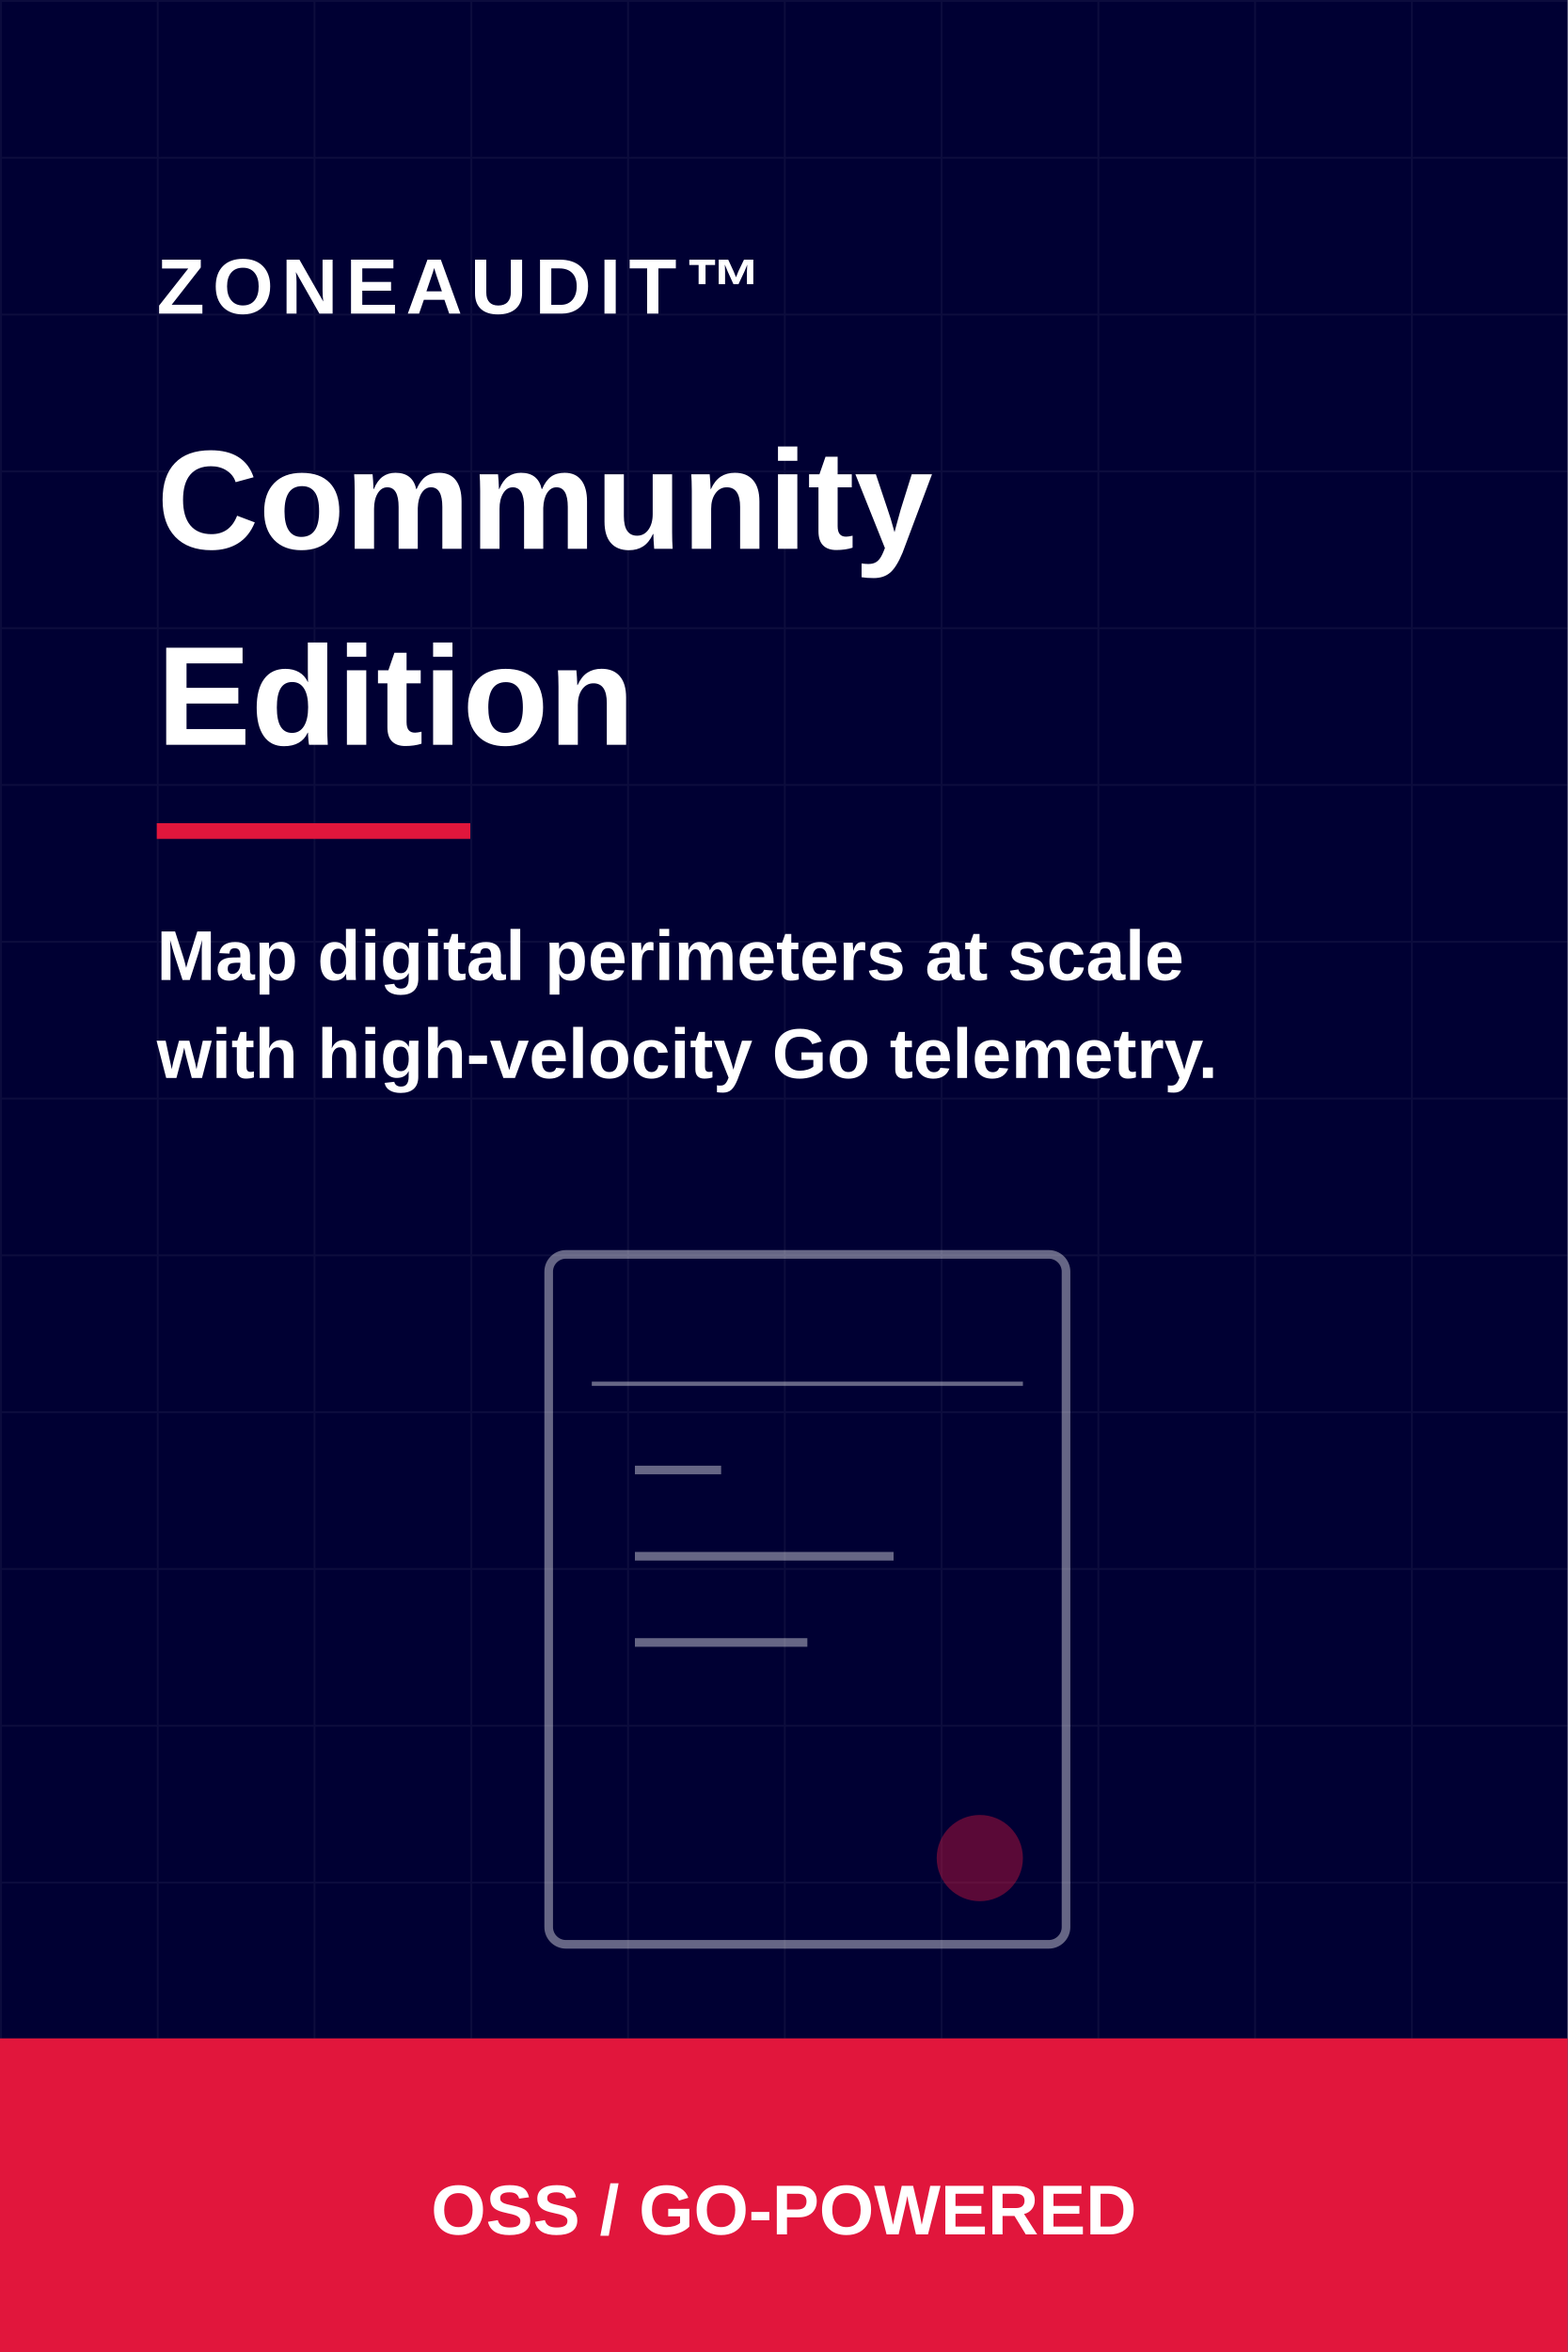
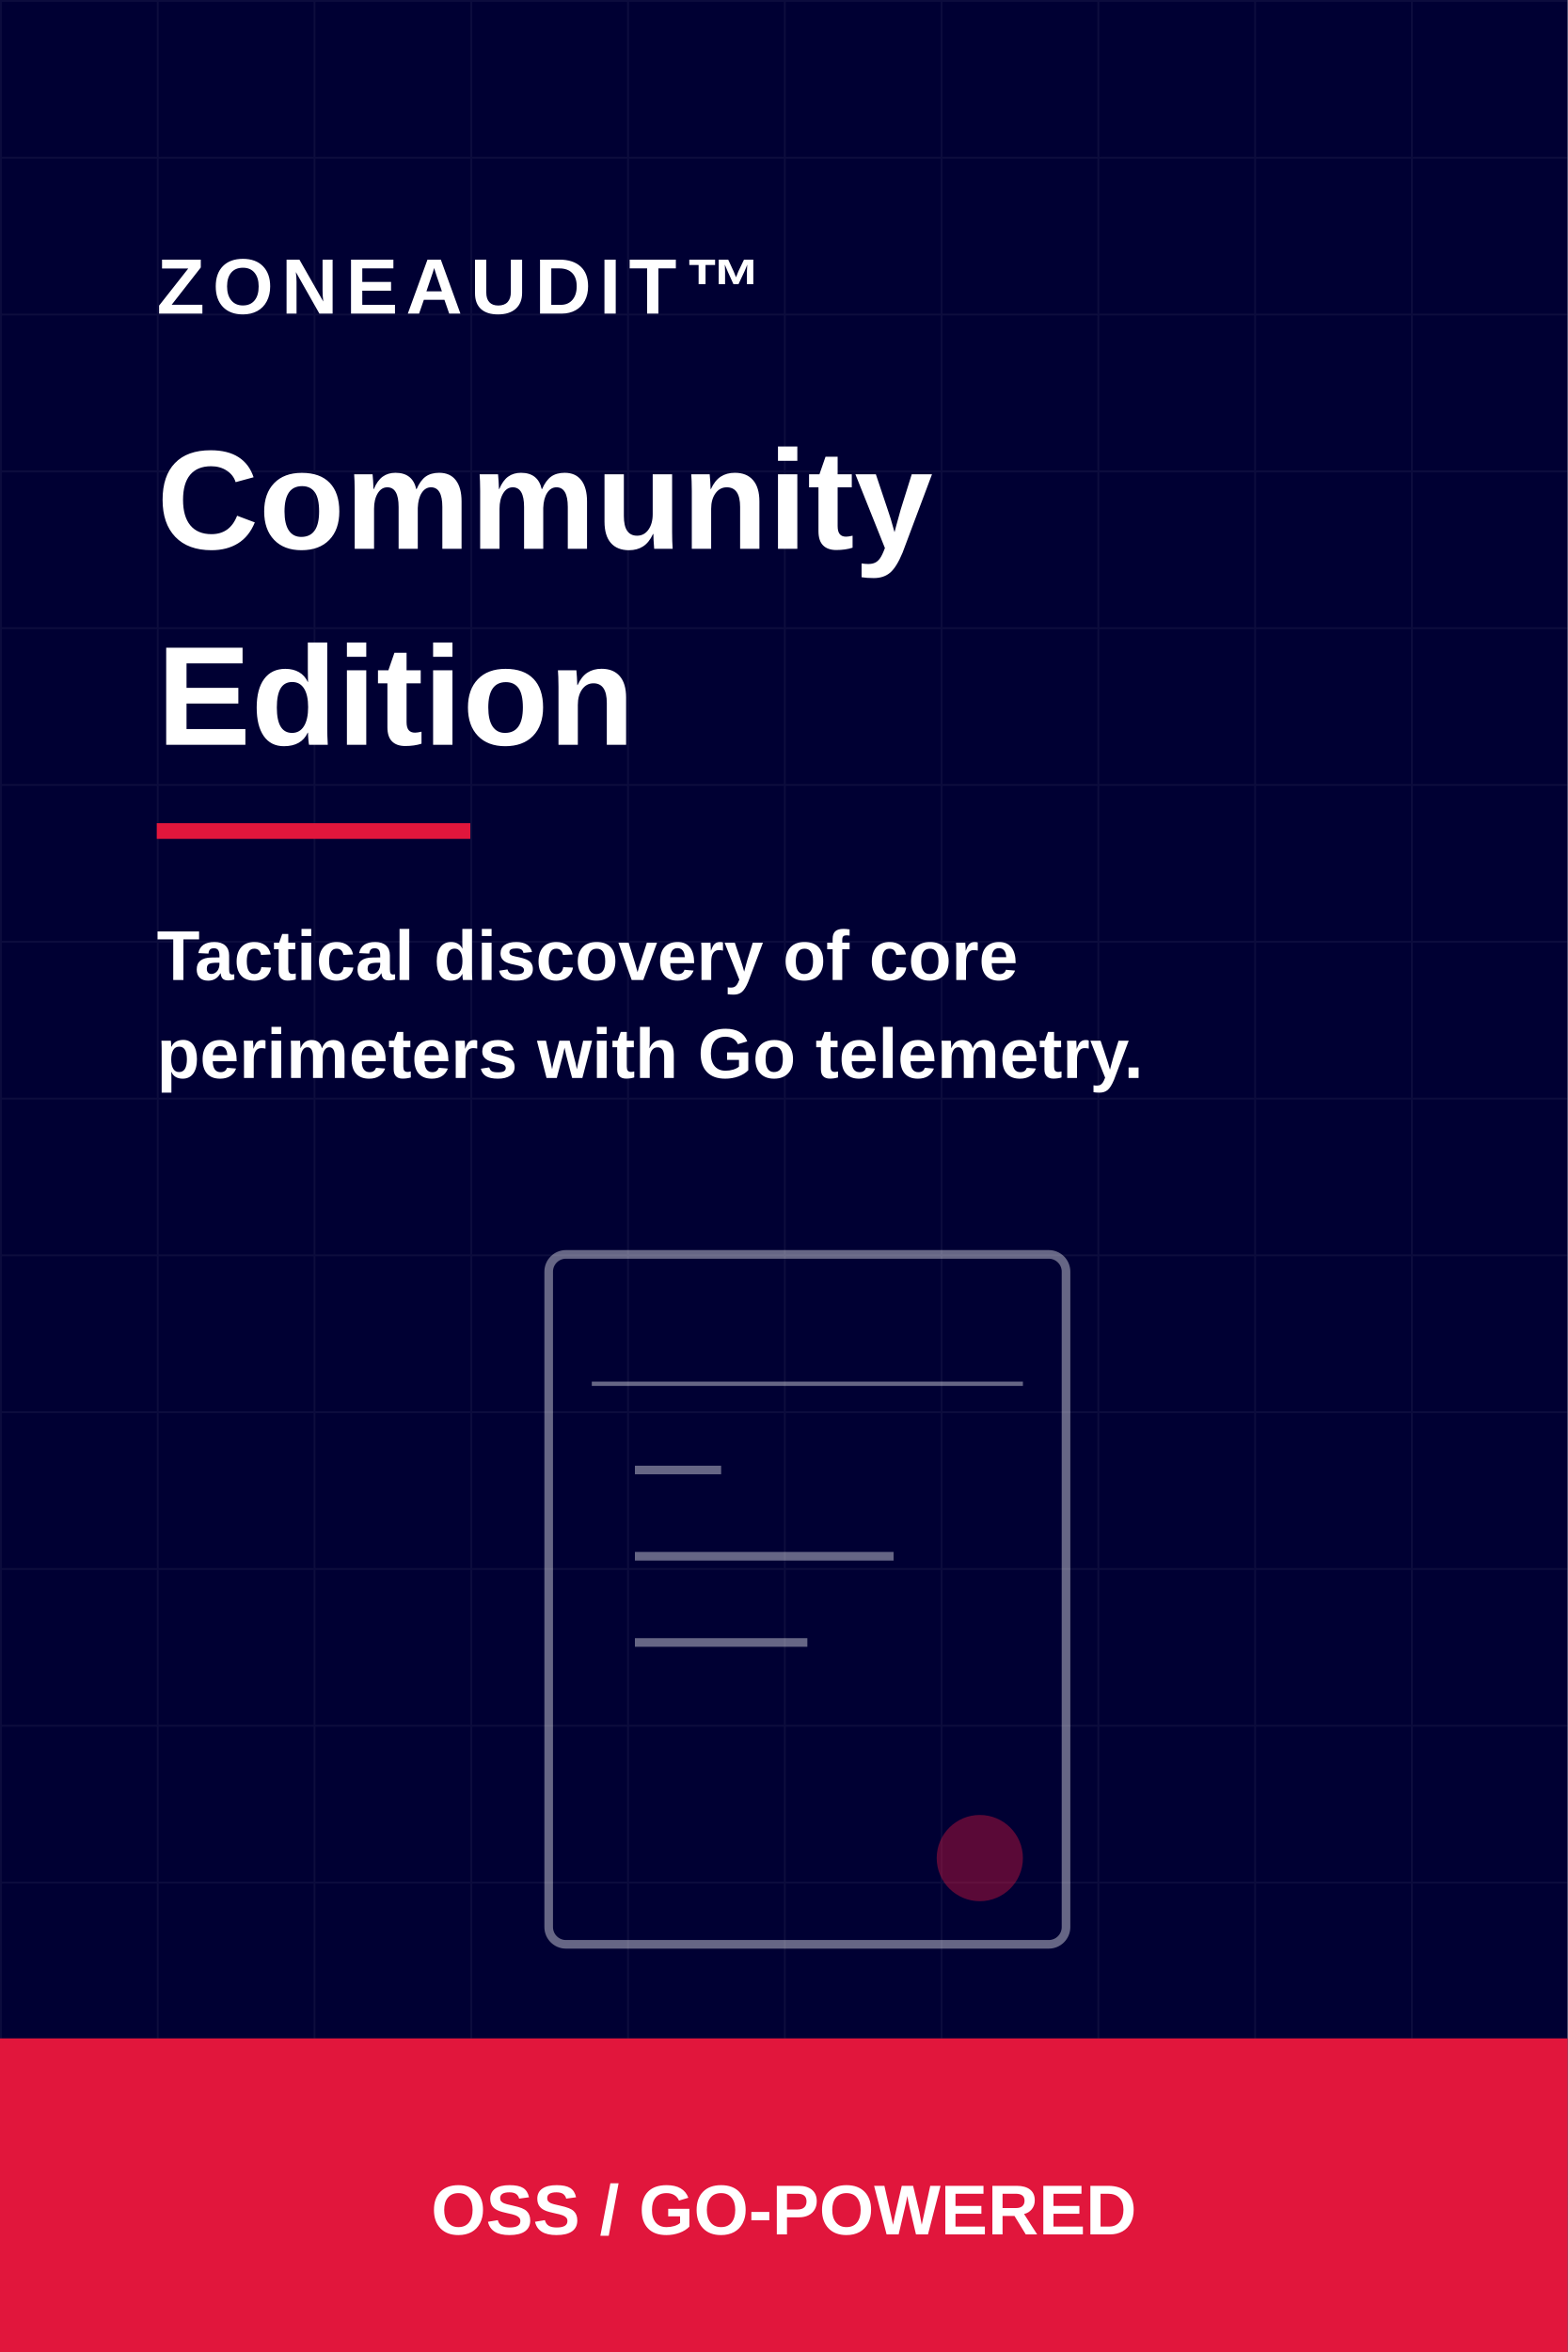
<svg xmlns="http://www.w3.org/2000/svg" width="400" height="600" viewBox="0 0 400 600">
  <rect width="400" height="600" fill="#000033" />
  <defs>
    <pattern id="grid-port" width="40" height="40" patternUnits="userSpaceOnUse">
      <path d="M 40 0 L 0 0 0 40" fill="none" stroke="white" stroke-opacity="0.05" stroke-width="1" />
    </pattern>
  </defs>
  <rect width="400" height="600" fill="url(#grid-port)" />
  <rect x="0" y="520" width="400" height="80" fill="#e1163c" />
  <text x="40" y="80" font-family="Montserrat, Arial, sans-serif" font-size="20" font-weight="bold" fill="white" letter-spacing="2">ZONEAUDIT™</text>
  <text x="40" y="140" font-family="Montserrat, Arial, sans-serif" font-size="36" font-weight="900" fill="white">Community</text>
  <text x="40" y="190" font-family="Montserrat, Arial, sans-serif" font-size="36" font-weight="900" fill="white">Edition</text>
  <rect x="40" y="210" width="80" height="4" fill="#e1163c" />
-   <text x="40" y="250" font-family="Montserrat, Arial, sans-serif" font-size="18" font-weight="700" fill="white">Map digital perimeters at scale</text>
-   <text x="40" y="275" font-family="Montserrat, Arial, sans-serif" font-size="18" font-weight="700" fill="white">with high-velocity Go telemetry.</text>
+   <text x="40" y="250" font-family="Montserrat, Arial, sans-serif" font-size="18" font-weight="700" fill="white">Tactical discovery of core</text>
+   <text x="40" y="275" font-family="Montserrat, Arial, sans-serif" font-size="18" font-weight="700" fill="white">perimeters with Go telemetry.</text>
  <g opacity="0.4" transform="translate(140, 320) scale(1.1)">
    <rect x="0" y="0" width="120" height="160" rx="4" fill="none" stroke="white" stroke-width="2" />
    <line x1="10" y1="30" x2="110" y2="30" stroke="white" stroke-width="1" />
    <path d="M 20 50 L 40 50 M 20 70 L 80 70 M 20 90 L 60 90" stroke="white" stroke-width="2" />
    <circle cx="100" cy="140" r="10" fill="#e1163c" />
  </g>
  <text x="200" y="570" font-family="Montserrat, Arial, sans-serif" font-size="18" font-weight="bold" fill="white" text-anchor="middle">OSS / GO-POWERED</text>
</svg>
